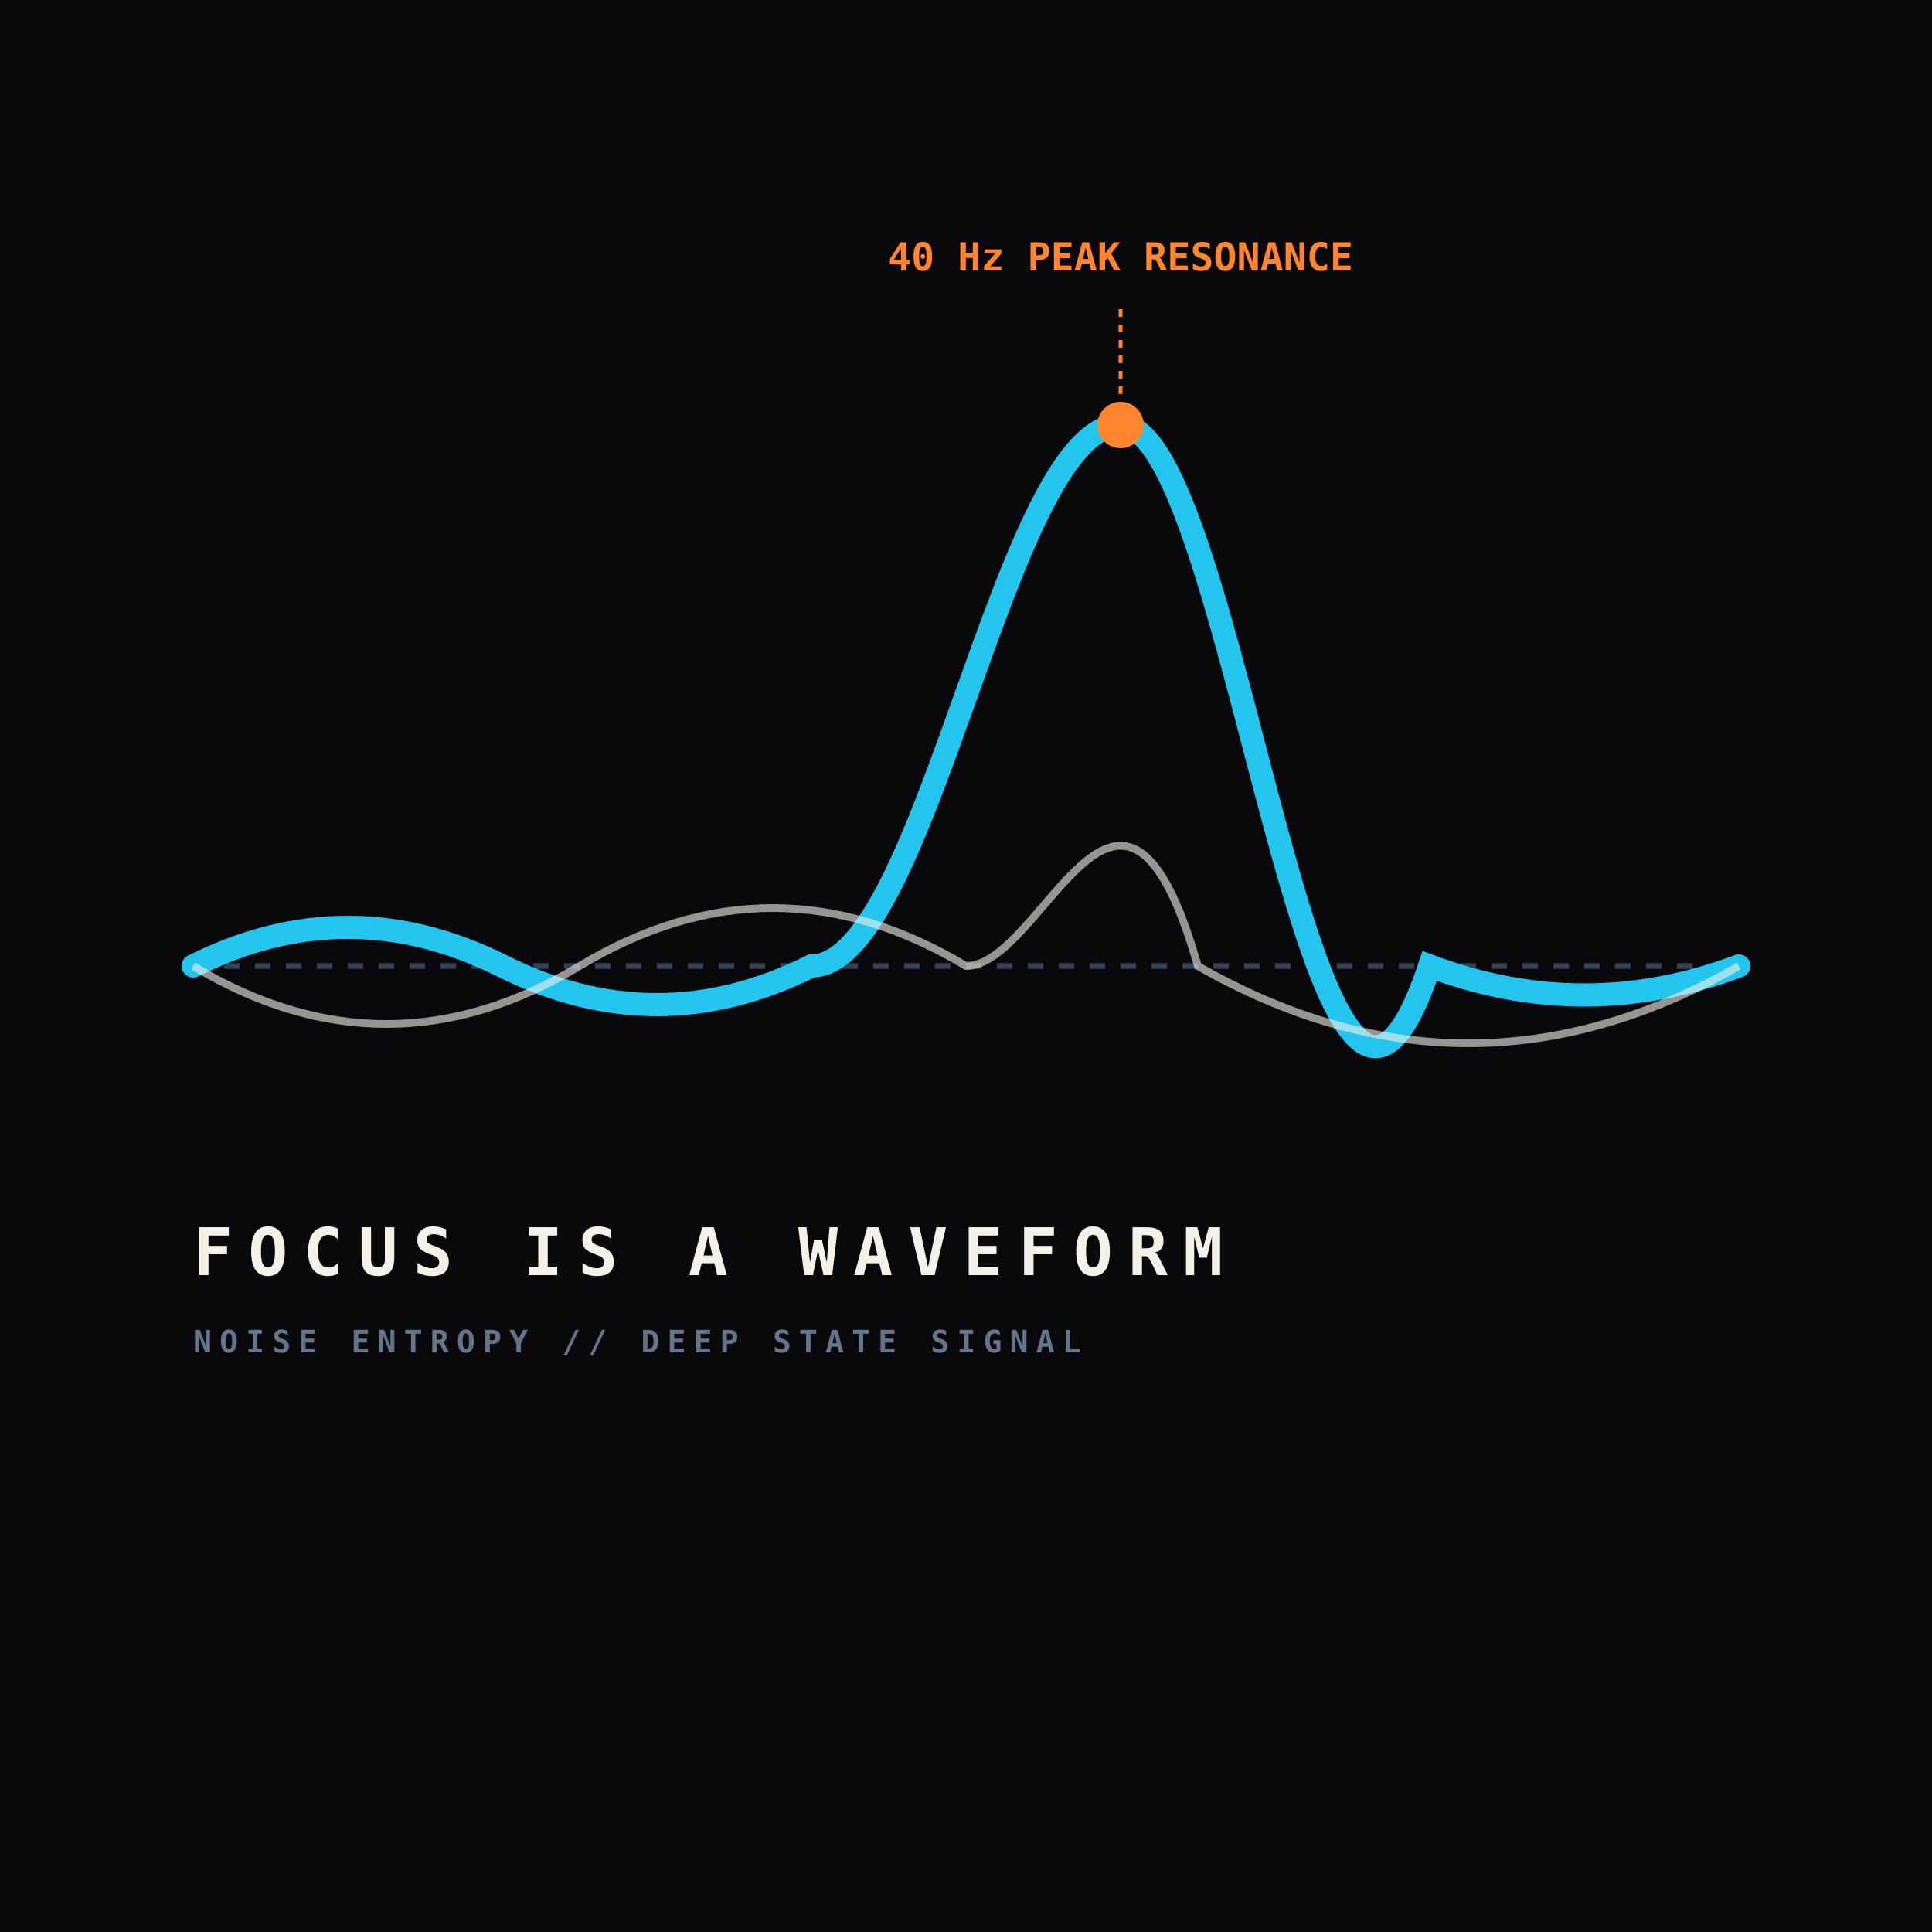
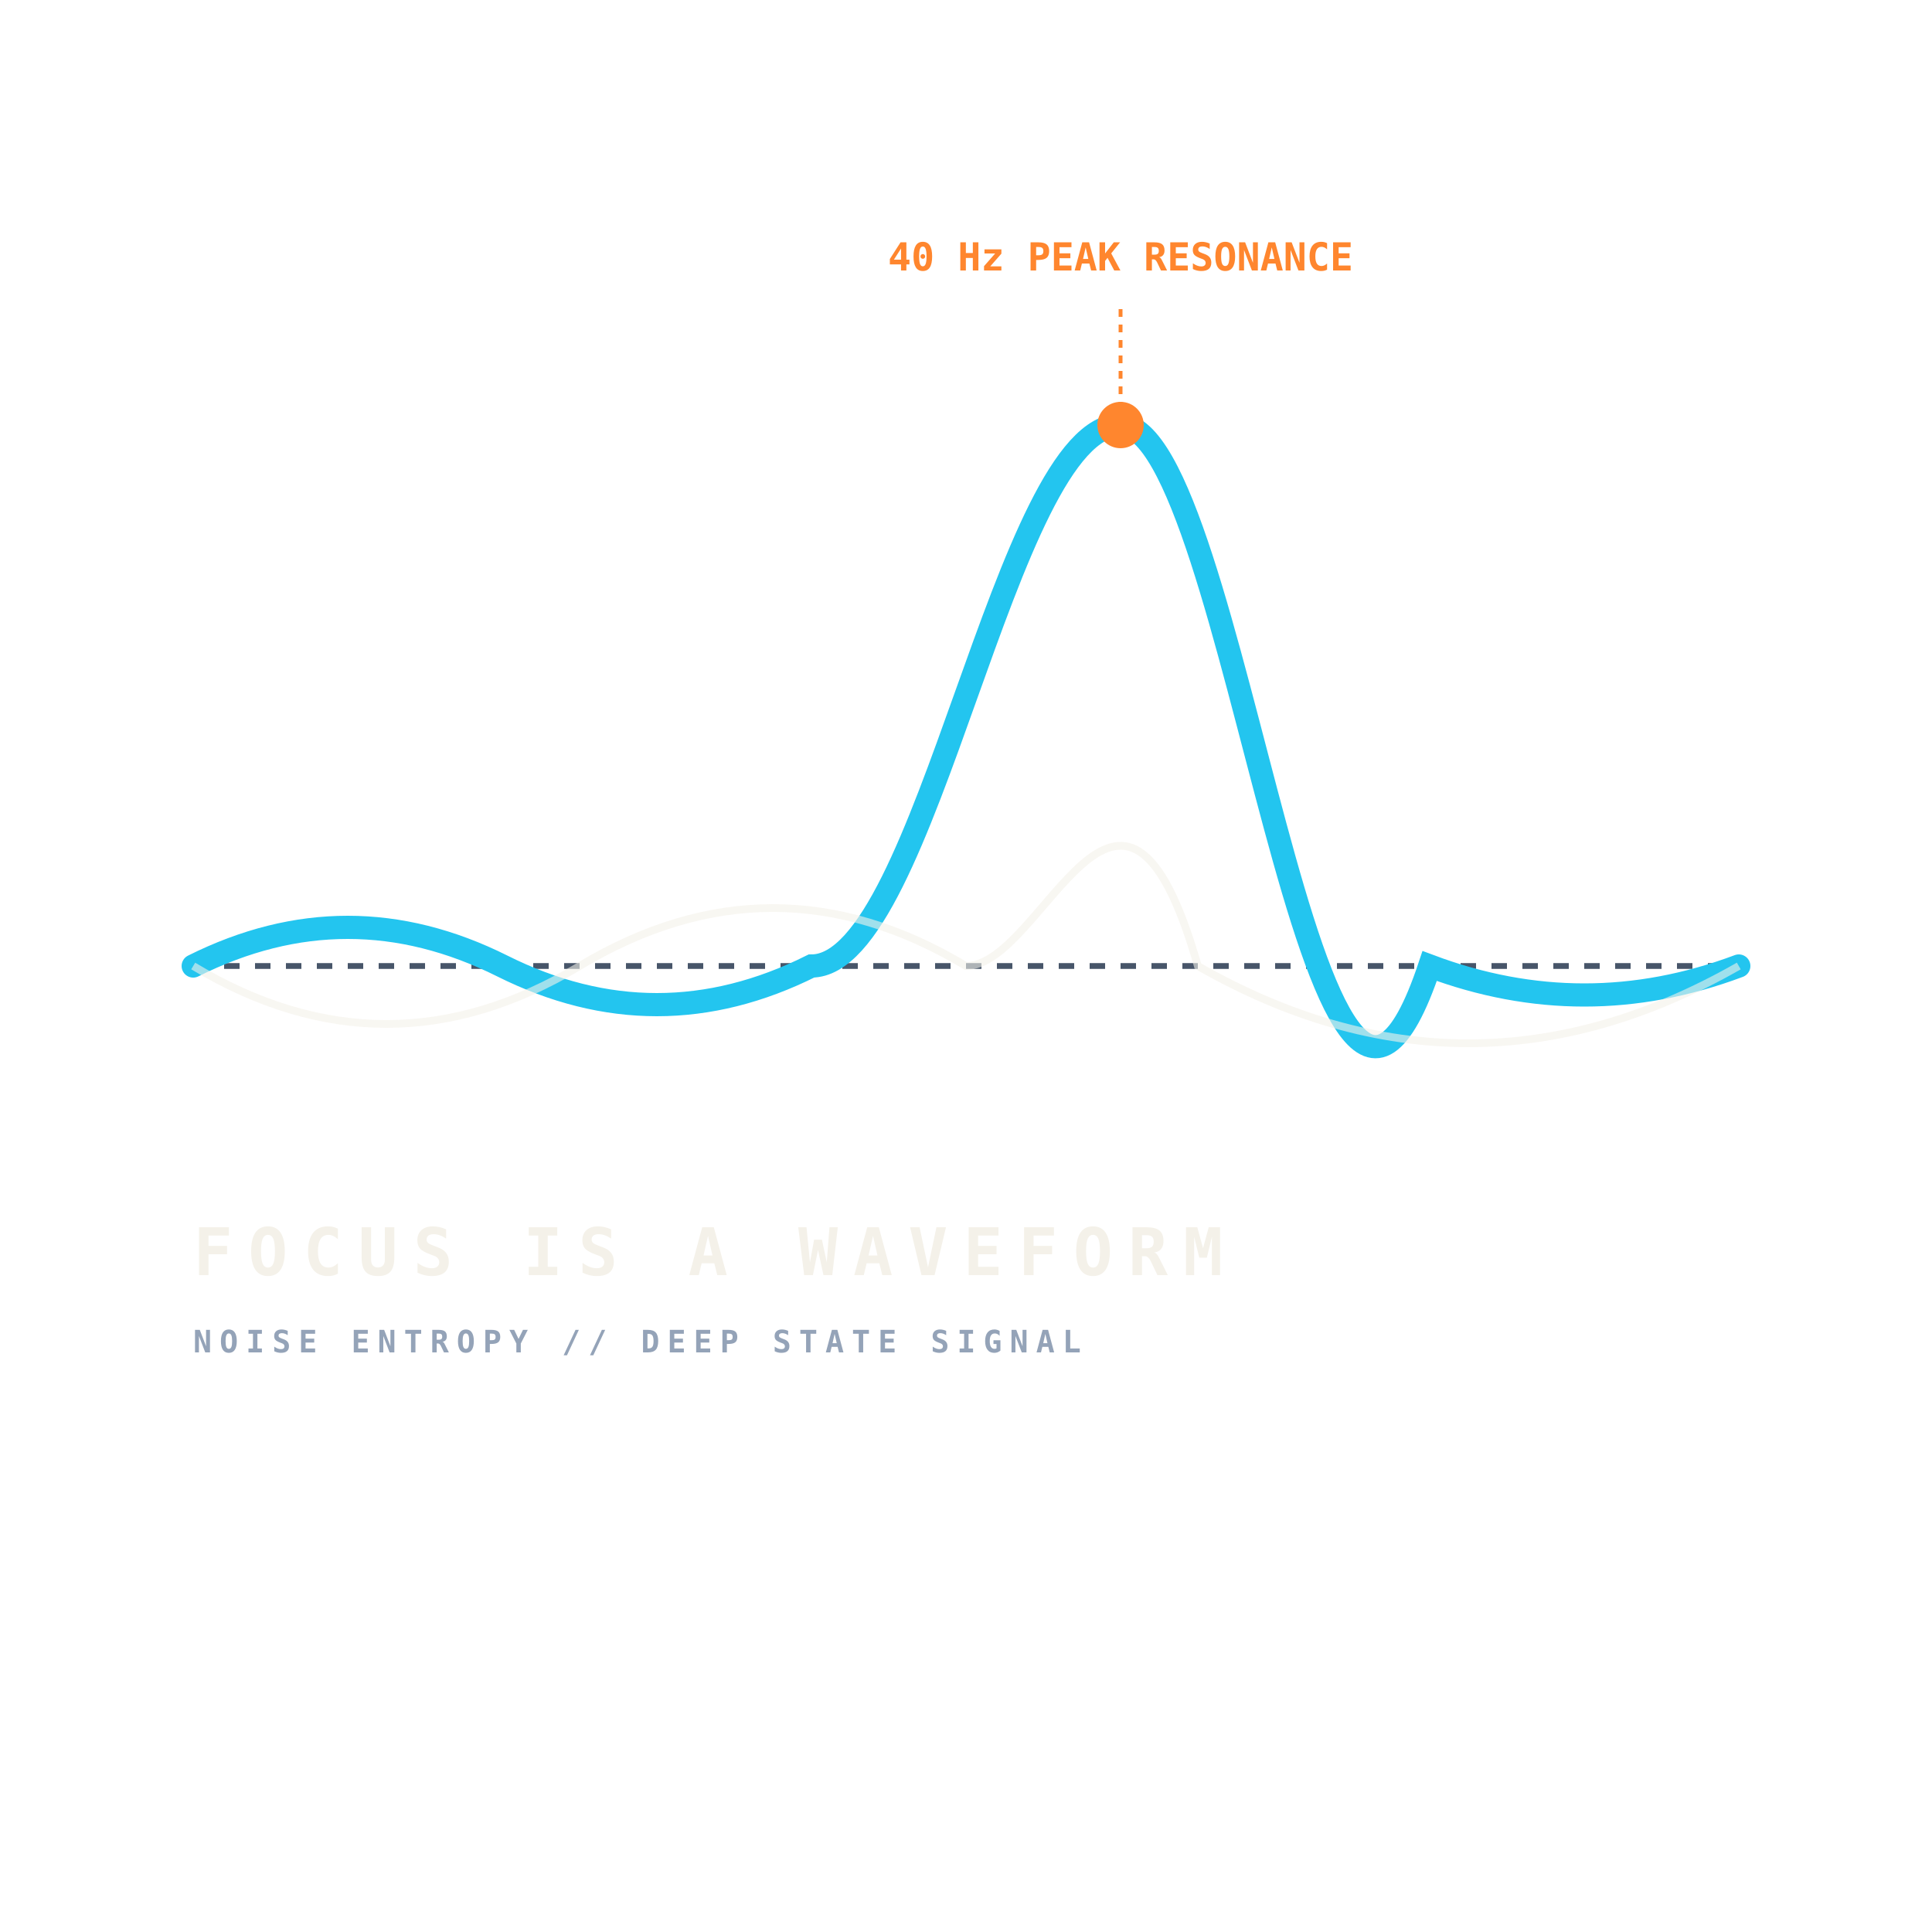
<svg xmlns="http://www.w3.org/2000/svg" viewBox="0 0 1000 1000" width="1000" height="1000">
-   <rect width="1000" height="1000" fill="#09090b" />
  <g transform="translate(100, 500)">
-     <line x1="0" y1="0" x2="800" y2="0" stroke="#334155" stroke-width="3" stroke-dasharray="8,8" />
+     <line x1="0" y1="0" x2="800" y2="0" stroke="#475569" stroke-width="3" stroke-dasharray="8,8" />
    <path d="M 0 0 Q 80 -40 160 0 T 320 0 C 380 0, 420 -280, 480 -280 C 540 -280, 580 180, 640 0 Q 720 30 800 0" fill="none" stroke="#23C5EF" stroke-width="12" stroke-linecap="round" />
    <path d="M 0 0 Q 100 60 200 0 T 400 0 C 440 0, 480 -140, 520 0 Q 660 80 800 0" fill="none" stroke="#F4F1E9" stroke-width="4" opacity="0.6" />
    <circle cx="480" cy="-280" r="12" fill="#FF862E" />
    <line x1="480" y1="-280" x2="480" y2="-340" stroke="#FF862E" stroke-width="2" stroke-dasharray="4,4" />
    <text x="480" y="-360" fill="#FF862E" font-family="monospace" font-size="20" font-weight="bold" text-anchor="middle">40 Hz PEAK RESONANCE</text>
    <text x="0" y="160" fill="#F4F1E9" font-family="monospace" font-size="34" font-weight="bold" letter-spacing="8">FOCUS IS A WAVEFORM</text>
-     <text x="0" y="200" fill="#64748B" font-family="monospace" font-size="16" font-weight="bold" letter-spacing="4">NOISE ENTROPY // DEEP STATE SIGNAL</text>
+     <text x="0" y="200" fill="#94A3B8" font-family="monospace" font-size="16" font-weight="bold" letter-spacing="4">NOISE ENTROPY // DEEP STATE SIGNAL</text>
  </g>
</svg>
